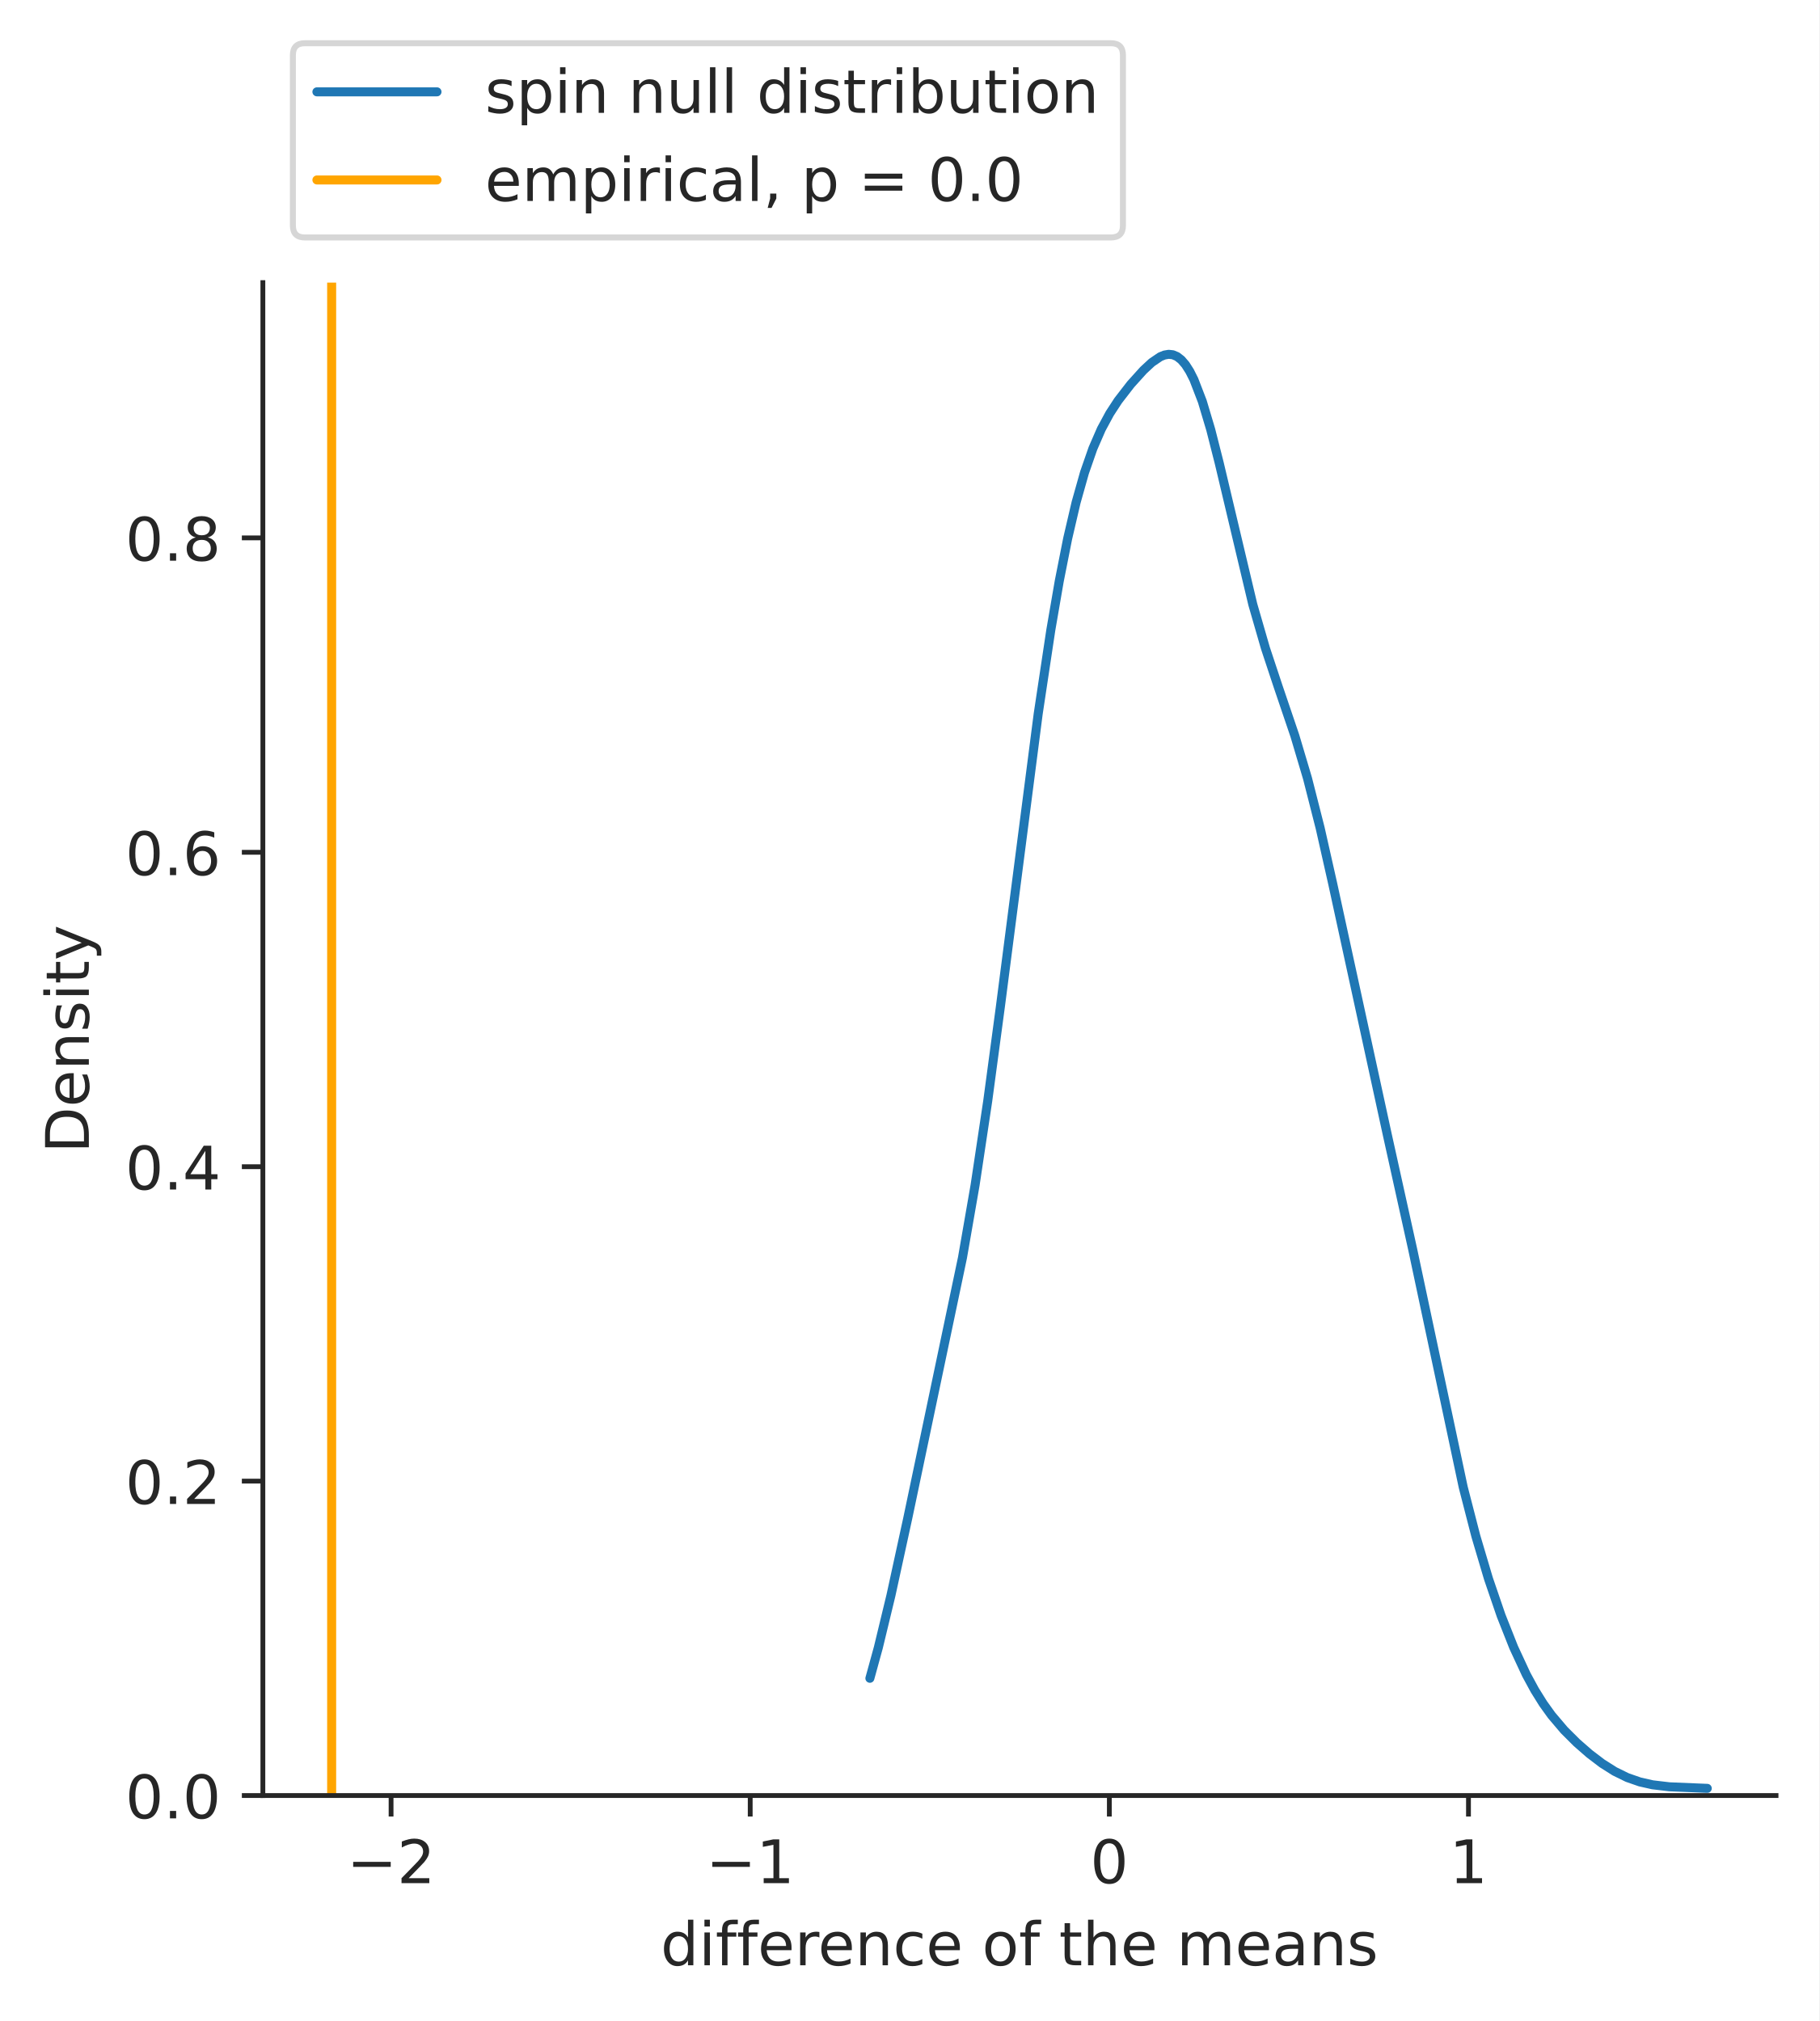
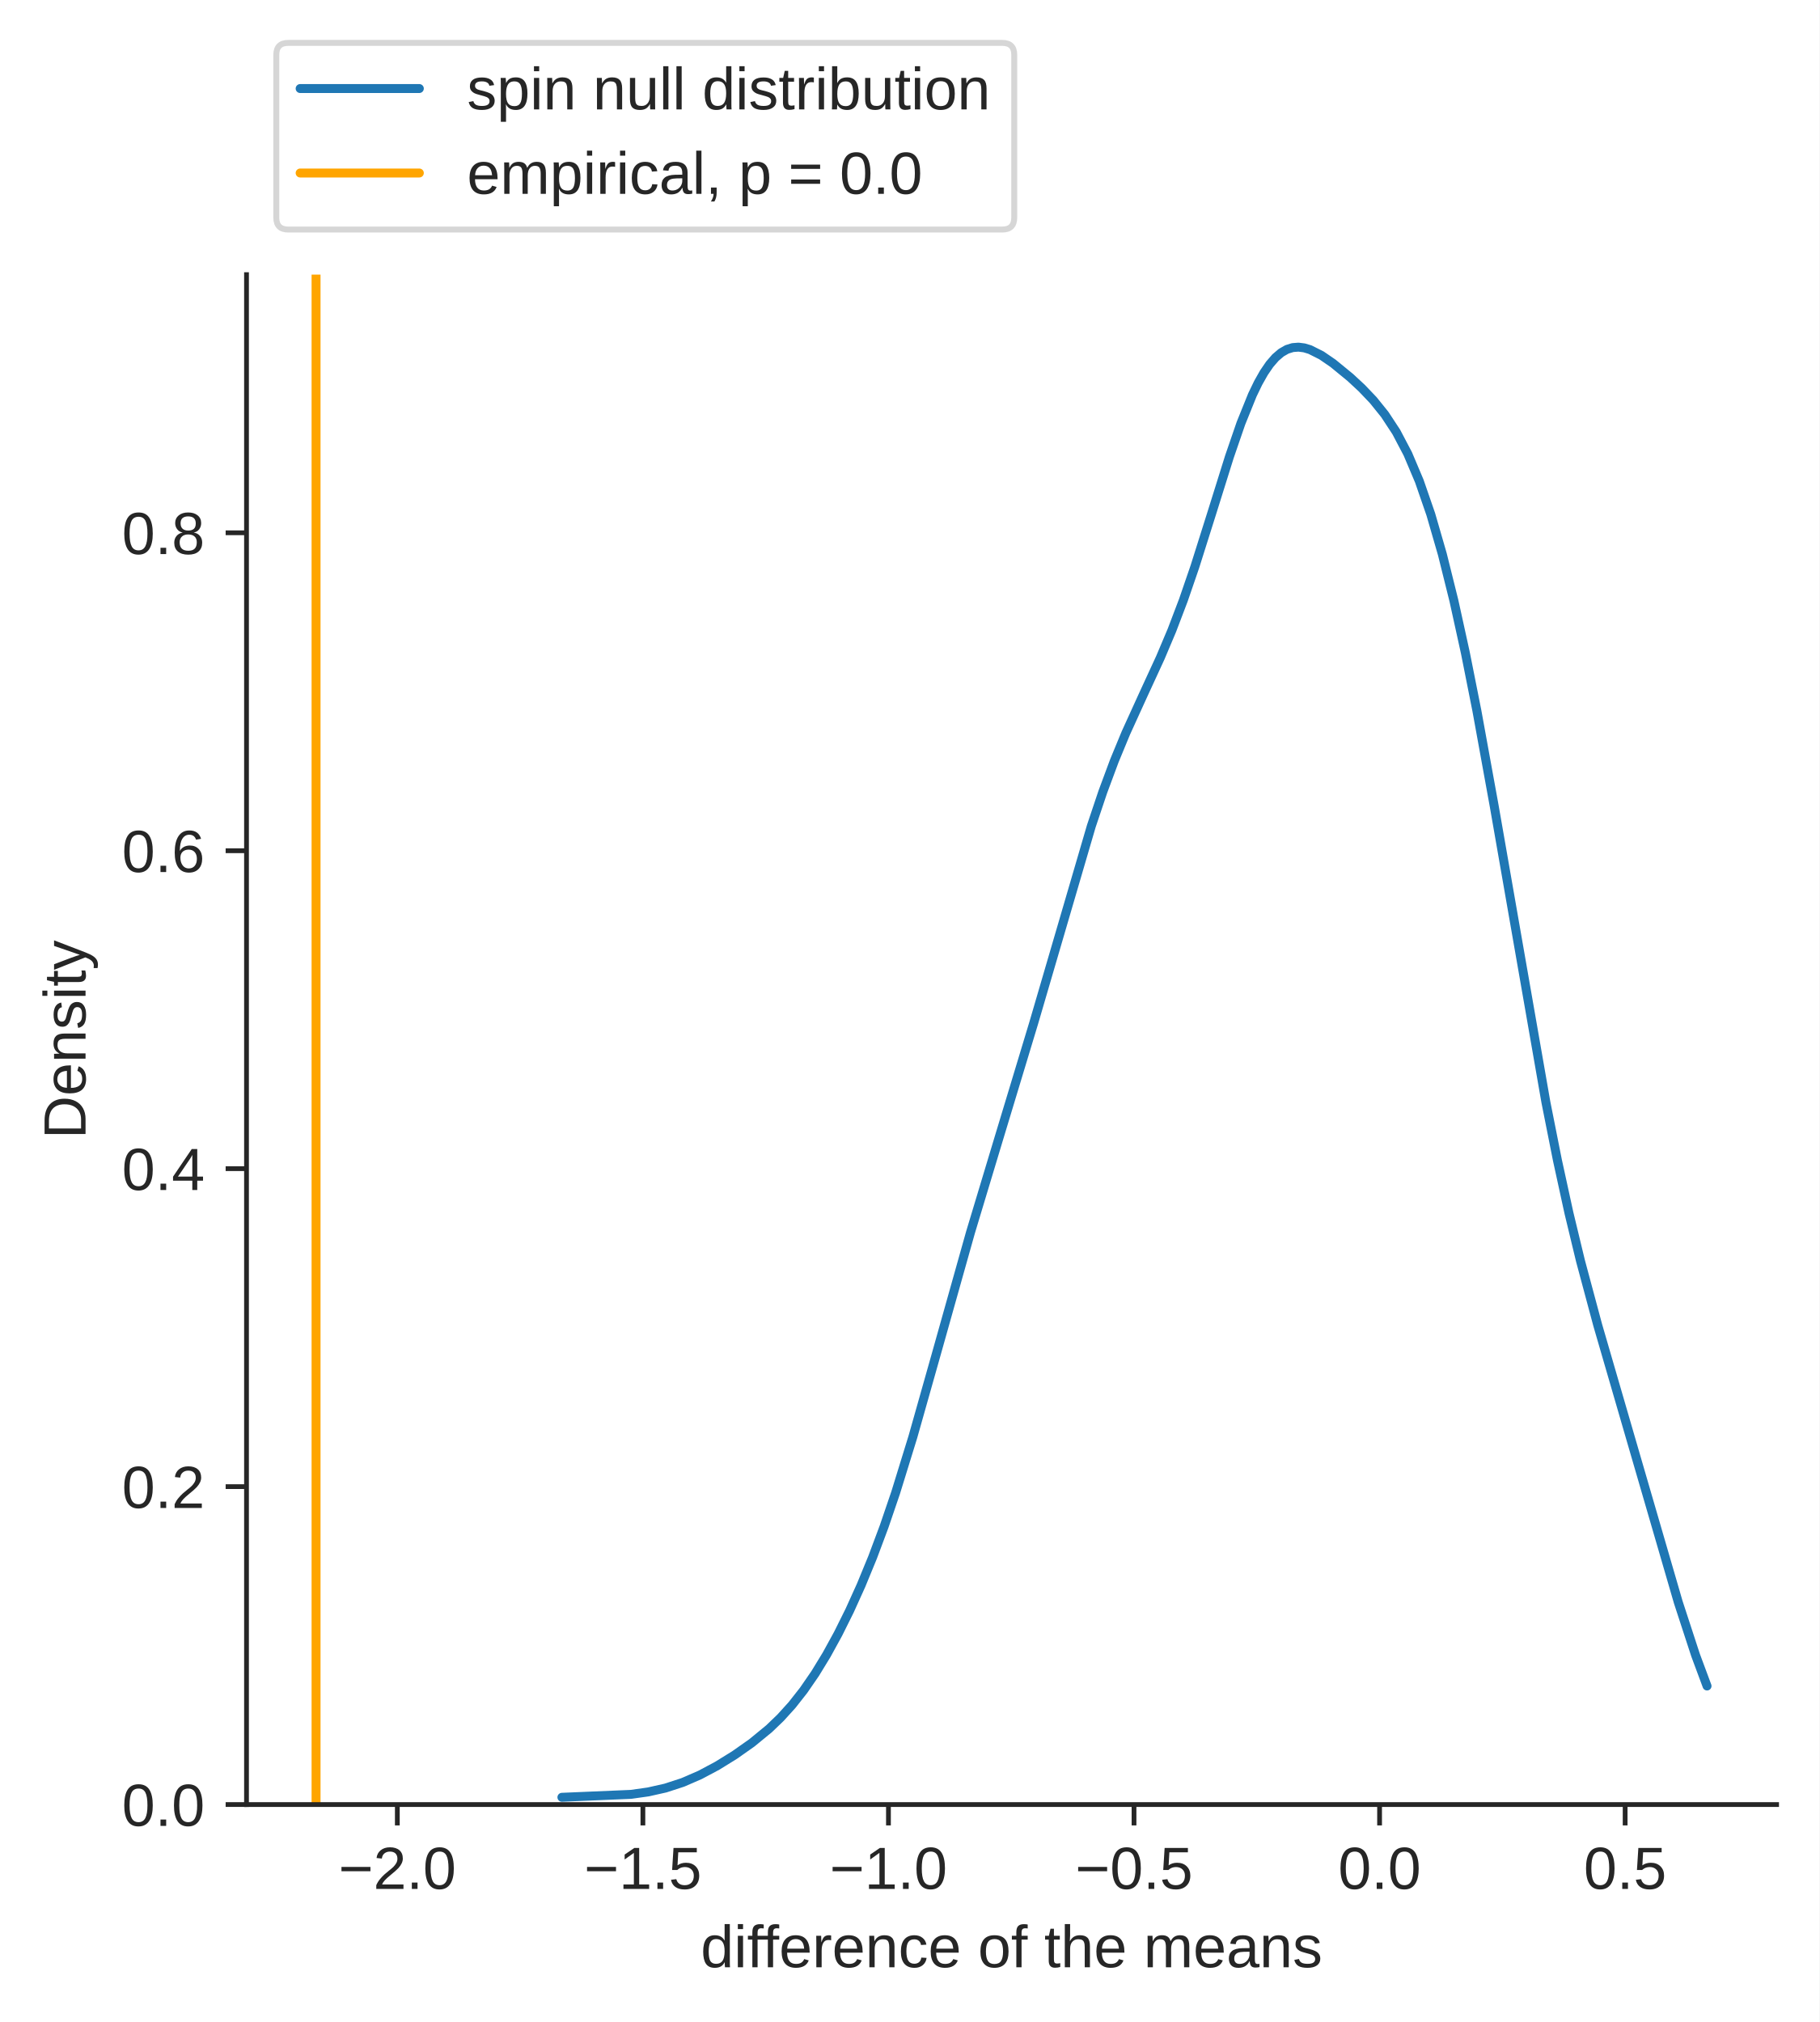
- <svg xmlns="http://www.w3.org/2000/svg" xmlns:xlink="http://www.w3.org/1999/xlink" height="336.652pt" version="1.1" viewBox="0 0 303 336.652" width="303pt">
+ <svg xmlns="http://www.w3.org/2000/svg" xmlns:xlink="http://www.w3.org/1999/xlink" height="339.317pt" version="1.1" viewBox="0 0 305.301 339.317" width="305.301pt">
  <defs>
    <style type="text/css">*{stroke-linecap:butt;stroke-linejoin:round;}</style>
  </defs>
  <g id="figure_1">
    <g id="patch_1">
-       <path d="M 0 336.652  L 303 336.652  L 303 0  L 0 0  z " style="fill:#ffffff;" />
+       <path d="M 0 339.317  L 305.301 339.317  L 305.301 0  L 0 0  z " style="fill:#ffffff;" />
    </g>
    <g id="axes_1">
      <g id="patch_2">
-         <path d="M 43.781 299.095  L 295.8 299.095  L 295.8 47.076  L 43.781 47.076  z " style="fill:#ffffff;" />
+         <path d="M 41.362 302.827  L 298.101 302.827  L 298.101 46.088  L 41.362 46.088  z " style="fill:#ffffff;" />
      </g>
      <g id="matplotlib.axis_1">
        <g id="xtick_1">
          <g id="line2d_1">
            <defs>
-               <path d="M 0 0  L 0 3.5  " id="mb86e13ffa9" style="stroke:#262626;stroke-width:0.8;" />
+               <path d="M 0 0  L 0 3.5  " id="m9be1ecd535" style="stroke:#262626;stroke-width:0.8;" />
            </defs>
            <g>
-               <use style="fill:#262626;stroke:#262626;stroke-width:0.8;" x="65.134" xlink:href="#mb86e13ffa9" y="299.095" />
+               <use style="fill:#262626;stroke:#262626;stroke-width:0.8;" x="66.669" xlink:href="#m9be1ecd535" y="302.827" />
            </g>
          </g>
          <g id="text_1">
-             <text style="fill:#262626;font-family:DejaVu Sans;font-size:10px;font-stretch:normal;font-style:normal;font-weight:normal;text-anchor:middle;" transform="rotate(-0, 65.13432, 313.6938)" x="65.134" y="313.694">−2</text>
+             <text style="fill:#262626;font-family:Arial;font-size:10px;font-stretch:normal;font-style:normal;font-weight:normal;text-anchor:middle;" transform="rotate(-0, 66.66899, 316.9844)" x="66.669" y="316.984">−2.0</text>
          </g>
        </g>
        <g id="xtick_2">
          <g id="line2d_2">
            <g>
-               <use style="fill:#262626;stroke:#262626;stroke-width:0.8;" x="124.948" xlink:href="#mb86e13ffa9" y="299.095" />
+               <use style="fill:#262626;stroke:#262626;stroke-width:0.8;" x="107.873" xlink:href="#m9be1ecd535" y="302.827" />
            </g>
          </g>
          <g id="text_2">
-             <text style="fill:#262626;font-family:DejaVu Sans;font-size:10px;font-stretch:normal;font-style:normal;font-weight:normal;text-anchor:middle;" transform="rotate(-0, 124.9477, 313.6938)" x="124.948" y="313.694">−1</text>
+             <text style="fill:#262626;font-family:Arial;font-size:10px;font-stretch:normal;font-style:normal;font-weight:normal;text-anchor:middle;" transform="rotate(-0, 107.8731, 316.9844)" x="107.873" y="316.984">−1.5</text>
          </g>
        </g>
        <g id="xtick_3">
          <g id="line2d_3">
            <g>
-               <use style="fill:#262626;stroke:#262626;stroke-width:0.8;" x="184.761" xlink:href="#mb86e13ffa9" y="299.095" />
+               <use style="fill:#262626;stroke:#262626;stroke-width:0.8;" x="149.077" xlink:href="#m9be1ecd535" y="302.827" />
            </g>
          </g>
          <g id="text_3">
-             <text style="fill:#262626;font-family:DejaVu Sans;font-size:10px;font-stretch:normal;font-style:normal;font-weight:normal;text-anchor:middle;" transform="rotate(-0, 184.7611, 313.6938)" x="184.761" y="313.694">0</text>
+             <text style="fill:#262626;font-family:Arial;font-size:10px;font-stretch:normal;font-style:normal;font-weight:normal;text-anchor:middle;" transform="rotate(-0, 149.0772, 316.9844)" x="149.077" y="316.984">−1.0</text>
          </g>
        </g>
        <g id="xtick_4">
          <g id="line2d_4">
            <g>
-               <use style="fill:#262626;stroke:#262626;stroke-width:0.8;" x="244.575" xlink:href="#mb86e13ffa9" y="299.095" />
+               <use style="fill:#262626;stroke:#262626;stroke-width:0.8;" x="190.281" xlink:href="#m9be1ecd535" y="302.827" />
            </g>
          </g>
          <g id="text_4">
-             <text style="fill:#262626;font-family:DejaVu Sans;font-size:10px;font-stretch:normal;font-style:normal;font-weight:normal;text-anchor:middle;" transform="rotate(-0, 244.5745, 313.6938)" x="244.575" y="313.694">1</text>
+             <text style="fill:#262626;font-family:Arial;font-size:10px;font-stretch:normal;font-style:normal;font-weight:normal;text-anchor:middle;" transform="rotate(-0, 190.2812, 316.9844)" x="190.281" y="316.984">−0.5</text>
          </g>
        </g>
-         <g id="text_5">
-           <text style="fill:#262626;font-family:DejaVu Sans;font-size:10px;font-stretch:normal;font-style:normal;font-weight:normal;text-anchor:middle;" transform="rotate(-0, 169.7907, 327.3719)" x="169.791" y="327.372">difference of the means</text>
+         <g id="xtick_5">
+           <g id="line2d_5">
+             <g>
+               <use style="fill:#262626;stroke:#262626;stroke-width:0.8;" x="231.485" xlink:href="#m9be1ecd535" y="302.827" />
+             </g>
+           </g>
+           <g id="text_5">
+             <text style="fill:#262626;font-family:Arial;font-size:10px;font-stretch:normal;font-style:normal;font-weight:normal;text-anchor:middle;" transform="rotate(-0, 231.4853, 316.9844)" x="231.485" y="316.984">0.0</text>
+           </g>
+         </g>
+         <g id="xtick_6">
+           <g id="line2d_6">
+             <g>
+               <use style="fill:#262626;stroke:#262626;stroke-width:0.8;" x="272.689" xlink:href="#m9be1ecd535" y="302.827" />
+             </g>
+           </g>
+           <g id="text_6">
+             <text style="fill:#262626;font-family:Arial;font-size:10px;font-stretch:normal;font-style:normal;font-weight:normal;text-anchor:middle;" transform="rotate(-0, 272.6894, 316.9844)" x="272.689" y="316.984">0.5</text>
+           </g>
+         </g>
+         <g id="text_7">
+           <text style="fill:#262626;font-family:Arial;font-size:10px;font-stretch:normal;font-style:normal;font-weight:normal;text-anchor:middle;" transform="rotate(-0, 169.7319, 330.1297)" x="169.732" y="330.13">difference of the means</text>
        </g>
      </g>
      <g id="matplotlib.axis_2">
        <g id="ytick_1">
-           <g id="line2d_5">
+           <g id="line2d_7">
            <defs>
-               <path d="M 0 0  L -3.5 0  " id="ma2aeb61157" style="stroke:#262626;stroke-width:0.8;" />
+               <path d="M 0 0  L -3.5 0  " id="meff1c4c5e3" style="stroke:#262626;stroke-width:0.8;" />
            </defs>
            <g>
-               <use style="fill:#262626;stroke:#262626;stroke-width:0.8;" x="43.781" xlink:href="#ma2aeb61157" y="299.095" />
+               <use style="fill:#262626;stroke:#262626;stroke-width:0.8;" x="41.362" xlink:href="#meff1c4c5e3" y="302.827" />
            </g>
          </g>
-           <g id="text_6">
-             <text style="fill:#262626;font-family:DejaVu Sans;font-size:10px;font-stretch:normal;font-style:normal;font-weight:normal;text-anchor:end;" transform="rotate(-0, 36.78125, 302.8945)" x="36.781" y="302.895">0.0</text>
+           <g id="text_8">
+             <text style="fill:#262626;font-family:Arial;font-size:10px;font-stretch:normal;font-style:normal;font-weight:normal;text-anchor:end;" transform="rotate(-0, 34.3625, 306.4055)" x="34.362" y="306.405">0.0</text>
          </g>
        </g>
        <g id="ytick_2">
-           <g id="line2d_6">
+           <g id="line2d_8">
            <g>
-               <use style="fill:#262626;stroke:#262626;stroke-width:0.8;" x="43.781" xlink:href="#ma2aeb61157" y="246.721" />
+               <use style="fill:#262626;stroke:#262626;stroke-width:0.8;" x="41.362" xlink:href="#meff1c4c5e3" y="249.472" />
            </g>
          </g>
-           <g id="text_7">
-             <text style="fill:#262626;font-family:DejaVu Sans;font-size:10px;font-stretch:normal;font-style:normal;font-weight:normal;text-anchor:end;" transform="rotate(-0, 36.78125, 250.5207)" x="36.781" y="250.521">0.2</text>
+           <g id="text_9">
+             <text style="fill:#262626;font-family:Arial;font-size:10px;font-stretch:normal;font-style:normal;font-weight:normal;text-anchor:end;" transform="rotate(-0, 34.3625, 253.0507)" x="34.362" y="253.051">0.2</text>
          </g>
        </g>
        <g id="ytick_3">
-           <g id="line2d_7">
+           <g id="line2d_9">
            <g>
-               <use style="fill:#262626;stroke:#262626;stroke-width:0.8;" x="43.781" xlink:href="#ma2aeb61157" y="194.348" />
+               <use style="fill:#262626;stroke:#262626;stroke-width:0.8;" x="41.362" xlink:href="#meff1c4c5e3" y="196.117" />
            </g>
          </g>
-           <g id="text_8">
-             <text style="fill:#262626;font-family:DejaVu Sans;font-size:10px;font-stretch:normal;font-style:normal;font-weight:normal;text-anchor:end;" transform="rotate(-0, 36.78125, 198.1468)" x="36.781" y="198.147">0.4</text>
+           <g id="text_10">
+             <text style="fill:#262626;font-family:Arial;font-size:10px;font-stretch:normal;font-style:normal;font-weight:normal;text-anchor:end;" transform="rotate(-0, 34.3625, 199.6959)" x="34.362" y="199.696">0.4</text>
          </g>
        </g>
        <g id="ytick_4">
-           <g id="line2d_8">
+           <g id="line2d_10">
            <g>
-               <use style="fill:#262626;stroke:#262626;stroke-width:0.8;" x="43.781" xlink:href="#ma2aeb61157" y="141.974" />
+               <use style="fill:#262626;stroke:#262626;stroke-width:0.8;" x="41.362" xlink:href="#meff1c4c5e3" y="142.762" />
            </g>
          </g>
-           <g id="text_9">
-             <text style="fill:#262626;font-family:DejaVu Sans;font-size:10px;font-stretch:normal;font-style:normal;font-weight:normal;text-anchor:end;" transform="rotate(-0, 36.78125, 145.7729)" x="36.781" y="145.773">0.6</text>
+           <g id="text_11">
+             <text style="fill:#262626;font-family:Arial;font-size:10px;font-stretch:normal;font-style:normal;font-weight:normal;text-anchor:end;" transform="rotate(-0, 34.3625, 146.3412)" x="34.362" y="146.341">0.6</text>
          </g>
        </g>
        <g id="ytick_5">
-           <g id="line2d_9">
+           <g id="line2d_11">
            <g>
-               <use style="fill:#262626;stroke:#262626;stroke-width:0.8;" x="43.781" xlink:href="#ma2aeb61157" y="89.6" />
+               <use style="fill:#262626;stroke:#262626;stroke-width:0.8;" x="41.362" xlink:href="#meff1c4c5e3" y="89.407" />
            </g>
          </g>
-           <g id="text_10">
-             <text style="fill:#262626;font-family:DejaVu Sans;font-size:10px;font-stretch:normal;font-style:normal;font-weight:normal;text-anchor:end;" transform="rotate(-0, 36.78125, 93.39904)" x="36.781" y="93.399">0.8</text>
+           <g id="text_12">
+             <text style="fill:#262626;font-family:Arial;font-size:10px;font-stretch:normal;font-style:normal;font-weight:normal;text-anchor:end;" transform="rotate(-0, 34.3625, 92.9864)" x="34.362" y="92.986">0.8</text>
          </g>
        </g>
-         <g id="text_11">
-           <text style="fill:#262626;font-family:DejaVu Sans;font-size:10px;font-stretch:normal;font-style:normal;font-weight:normal;text-anchor:middle;" transform="rotate(-90, 14.79844, 173.0859)" x="14.798" y="173.086">Density</text>
+         <g id="text_13">
+           <text style="fill:#262626;font-family:Arial;font-size:10px;font-stretch:normal;font-style:normal;font-weight:normal;text-anchor:middle;" transform="rotate(-90, 14.35781, 174.4571)" x="14.358" y="174.457">Density</text>
        </g>
      </g>
-       <g id="line2d_10">
-         <path clip-path="url(#p290728d955)" d="M 144.88 279.566  L 146.282 274.466  L 148.384 265.763  L 151.188 252.896  L 160.298 209.51  L 162.401 197.412  L 164.503 183.422  L 166.606 167.746  L 172.913 118.9  L 175.016 104.936  L 176.417 96.803  L 177.819 89.715  L 179.221 83.7  L 180.622 78.727  L 182.024 74.701  L 183.426 71.477  L 184.827 68.879  L 186.229 66.727  L 188.331 64.009  L 190.434 61.679  L 191.836 60.379  L 193.237 59.426  L 193.938 59.141  L 194.639 59.02  L 195.34 59.094  L 196.041 59.389  L 196.741 59.933  L 197.442 60.744  L 198.143 61.84  L 198.844 63.227  L 200.246 66.868  L 201.647 71.562  L 203.049 77.076  L 208.655 100.69  L 210.758 107.971  L 212.86 114.313  L 215.664 122.583  L 217.766 129.655  L 219.869 137.918  L 221.971 147.238  L 231.082 189.135  L 235.287 208.137  L 243.697 247.717  L 245.799 255.875  L 247.902 262.961  L 250.004 269.105  L 252.107 274.421  L 254.209 278.948  L 255.611 281.53  L 257.012 283.779  L 258.414 285.73  L 260.517 288.207  L 262.619 290.304  L 264.722 292.139  L 266.824 293.74  L 268.927 295.072  L 271.029 296.101  L 273.131 296.832  L 275.234 297.306  L 278.037 297.639  L 282.242 297.813  L 284.345 297.899  L 284.345 297.899  " style="fill:none;stroke:#1f77b4;stroke-linecap:round;stroke-width:1.5;" />
+       <g id="line2d_12">
+         <path clip-path="url(#p1dcb009ef0)" d="M 94.284 301.608  L 105.87 301.116  L 108.767 300.708  L 111.664 300.057  L 114.561 299.113  L 117.457 297.856  L 120.354 296.312  L 123.251 294.52  L 126.147 292.482  L 129.044 290.106  L 130.975 288.252  L 132.906 286.118  L 134.837 283.661  L 136.769 280.854  L 138.7 277.691  L 140.631 274.17  L 142.562 270.286  L 144.493 266.016  L 146.424 261.319  L 148.355 256.152  L 150.286 250.486  L 153.183 241.099  L 157.045 227.437  L 162.839 206.83  L 167.667 190.806  L 173.46 171.644  L 183.116 138.631  L 185.047 132.881  L 186.978 127.684  L 188.909 123.008  L 191.806 116.645  L 194.703 110.353  L 196.634 105.782  L 198.565 100.705  L 200.496 95.085  L 203.393 85.904  L 206.289 76.649  L 208.221 71.032  L 210.152 66.25  L 211.117 64.251  L 212.083 62.541  L 213.048 61.128  L 214.014 60.012  L 214.979 59.185  L 215.945 58.631  L 216.911 58.33  L 217.876 58.255  L 218.842 58.378  L 219.807 58.669  L 221.738 59.639  L 223.67 60.964  L 226.566 63.337  L 228.497 65.129  L 230.429 67.156  L 232.36 69.554  L 234.291 72.496  L 236.222 76.168  L 238.153 80.736  L 240.084 86.325  L 242.015 92.999  L 243.946 100.759  L 245.878 109.548  L 247.809 119.256  L 250.705 135.184  L 259.396 184.987  L 261.327 194.706  L 263.258 203.553  L 265.189 211.564  L 268.086 222.36  L 273.879 242.302  L 281.604 268.87  L 284.5 277.736  L 286.431 282.932  L 286.431 282.932  " style="fill:none;stroke:#1f77b4;stroke-linecap:round;stroke-width:1.5;" />
      </g>
-       <g id="line2d_11">
-         <path clip-path="url(#p290728d955)" d="M 55.237 299.095  L 55.237 47.076  " style="fill:none;stroke:#ffa500;stroke-linecap:round;stroke-width:1.5;" />
+       <g id="line2d_13">
+         <path clip-path="url(#p1dcb009ef0)" d="M 53.032 302.827  L 53.032 46.088  " style="fill:none;stroke:#ffa500;stroke-linecap:round;stroke-width:1.5;" />
      </g>
      <g id="patch_3">
-         <path d="M 43.781 299.095  L 43.781 47.076  " style="fill:none;stroke:#262626;stroke-linecap:square;stroke-linejoin:miter;stroke-width:0.8;" />
+         <path d="M 41.362 302.827  L 41.362 46.088  " style="fill:none;stroke:#262626;stroke-linecap:square;stroke-linejoin:miter;stroke-width:0.8;" />
      </g>
      <g id="patch_4">
-         <path d="M 43.781 299.095  L 295.8 299.095  " style="fill:none;stroke:#262626;stroke-linecap:square;stroke-linejoin:miter;stroke-width:0.8;" />
+         <path d="M 41.362 302.827  L 298.101 302.827  " style="fill:none;stroke:#262626;stroke-linecap:square;stroke-linejoin:miter;stroke-width:0.8;" />
      </g>
      <g id="legend_1">
        <g id="patch_5">
-           <path d="M 50.781 39.556  L 185.028 39.556  Q 187.028 39.556 187.028 37.556  L 187.028 9.2  Q 187.028 7.2 185.028 7.2  L 50.781 7.2  Q 48.781 7.2 48.781 9.2  L 48.781 37.556  Q 48.781 39.556 50.781 39.556  z " style="fill:#ffffff;opacity:0.8;stroke:#cccccc;stroke-linejoin:miter;" />
-         </g>
-         <g id="line2d_12">
-           <path d="M 52.781 15.298  L 72.781 15.298  " style="fill:none;stroke:#1f77b4;stroke-linecap:round;stroke-width:1.5;" />
-         </g>
-         <g id="line2d_13" />
-         <g id="text_12">
-           <text style="fill:#262626;font-family:DejaVu Sans;font-size:10px;font-stretch:normal;font-style:normal;font-weight:normal;text-anchor:start;" transform="rotate(-0, 80.78125, 18.79844)" x="80.781" y="18.798">spin null distribution</text>
+           <path d="M 48.362 38.52  L 168.184 38.52  Q 170.184 38.52 170.184 36.52  L 170.184 9.2  Q 170.184 7.2 168.184 7.2  L 48.362 7.2  Q 46.362 7.2 46.362 9.2  L 46.362 36.52  Q 46.362 38.52 48.362 38.52  z " style="fill:#ffffff;opacity:0.8;stroke:#cccccc;stroke-linejoin:miter;" />
        </g>
        <g id="line2d_14">
-           <path d="M 52.781 29.977  L 72.781 29.977  " style="fill:none;stroke:#ffa500;stroke-linecap:round;stroke-width:1.5;" />
+           <path d="M 50.362 14.858  L 70.362 14.858  " style="fill:none;stroke:#1f77b4;stroke-linecap:round;stroke-width:1.5;" />
        </g>
        <g id="line2d_15" />
-         <g id="text_13">
-           <text style="fill:#262626;font-family:DejaVu Sans;font-size:10px;font-stretch:normal;font-style:normal;font-weight:normal;text-anchor:start;" transform="rotate(-0, 80.78125, 33.47656)" x="80.781" y="33.477">empirical, p = 0.0</text>
+         <g id="text_14">
+           <text style="fill:#262626;font-family:Arial;font-size:10px;font-stretch:normal;font-style:normal;font-weight:normal;text-anchor:start;" transform="rotate(-0, 78.3625, 18.35781)" x="78.362" y="18.358">spin null distribution</text>
+         </g>
+         <g id="line2d_16">
+           <path d="M 50.362 29.033  L 70.362 29.033  " style="fill:none;stroke:#ffa500;stroke-linecap:round;stroke-width:1.5;" />
+         </g>
+         <g id="line2d_17" />
+         <g id="text_15">
+           <text style="fill:#262626;font-family:Arial;font-size:10px;font-stretch:normal;font-style:normal;font-weight:normal;text-anchor:start;" transform="rotate(-0, 78.3625, 32.53281)" x="78.362" y="32.533">empirical, p = 0.0</text>
        </g>
      </g>
    </g>
  </g>
  <defs>
-     <clipPath id="p290728d955">
-       <rect height="252.019" width="252.019" x="43.781" y="47.076" />
+     <clipPath id="p1dcb009ef0">
+       <rect height="256.739" width="256.739" x="41.362" y="46.088" />
    </clipPath>
  </defs>
</svg>
